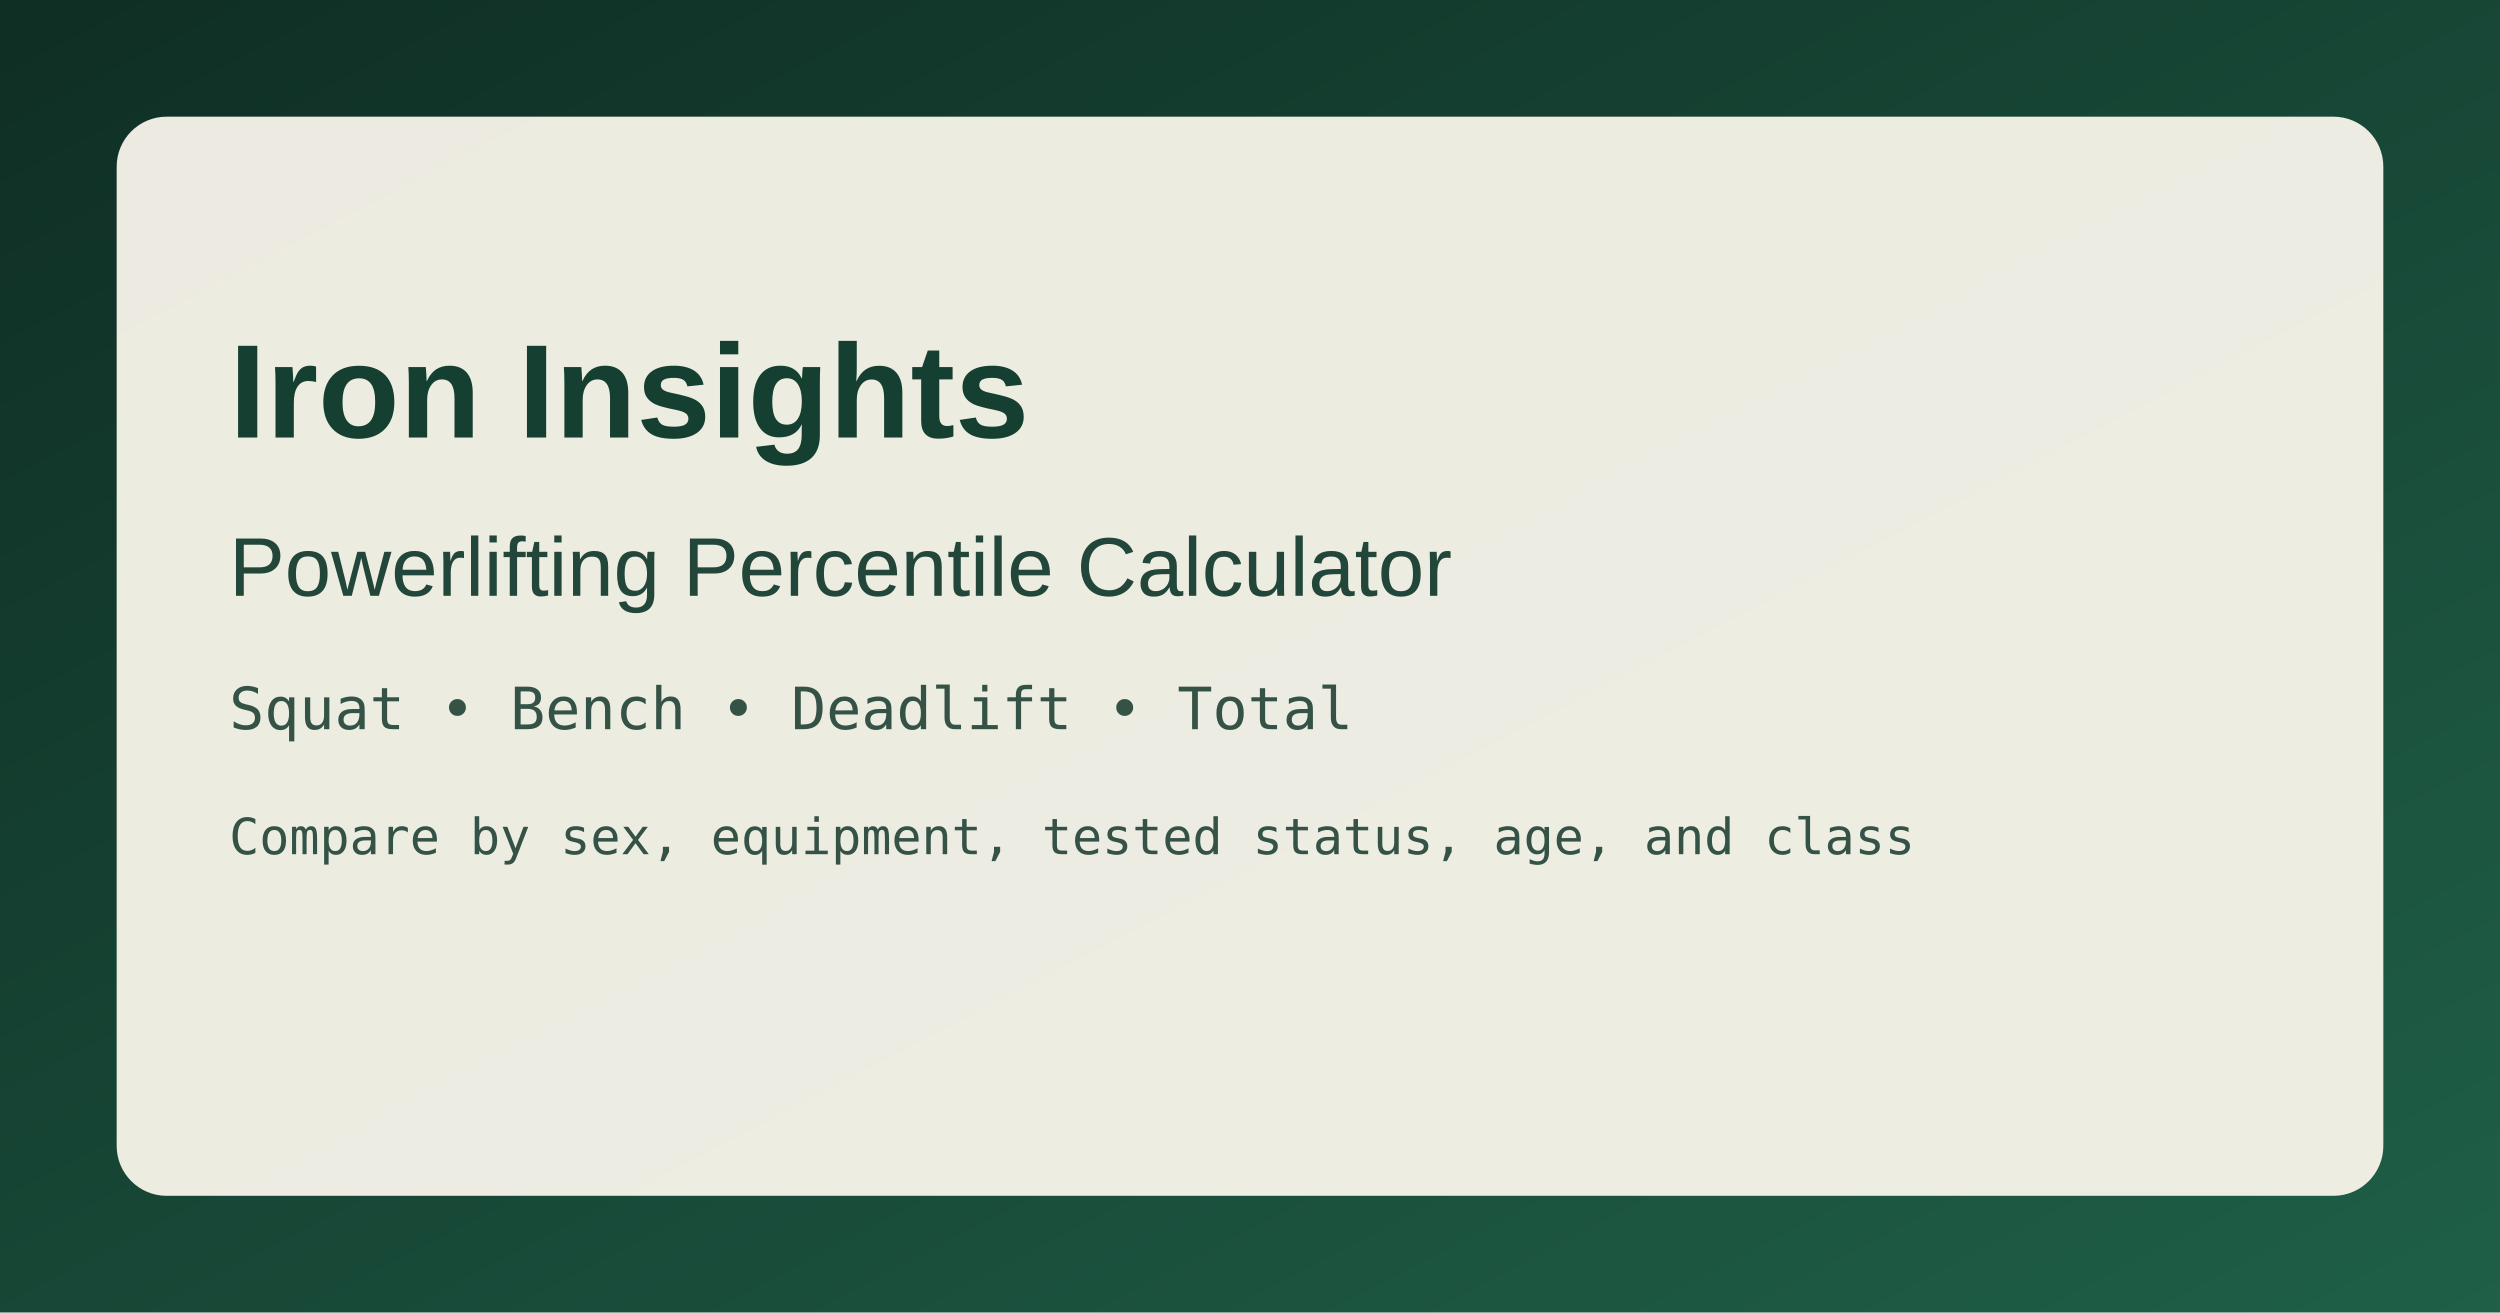
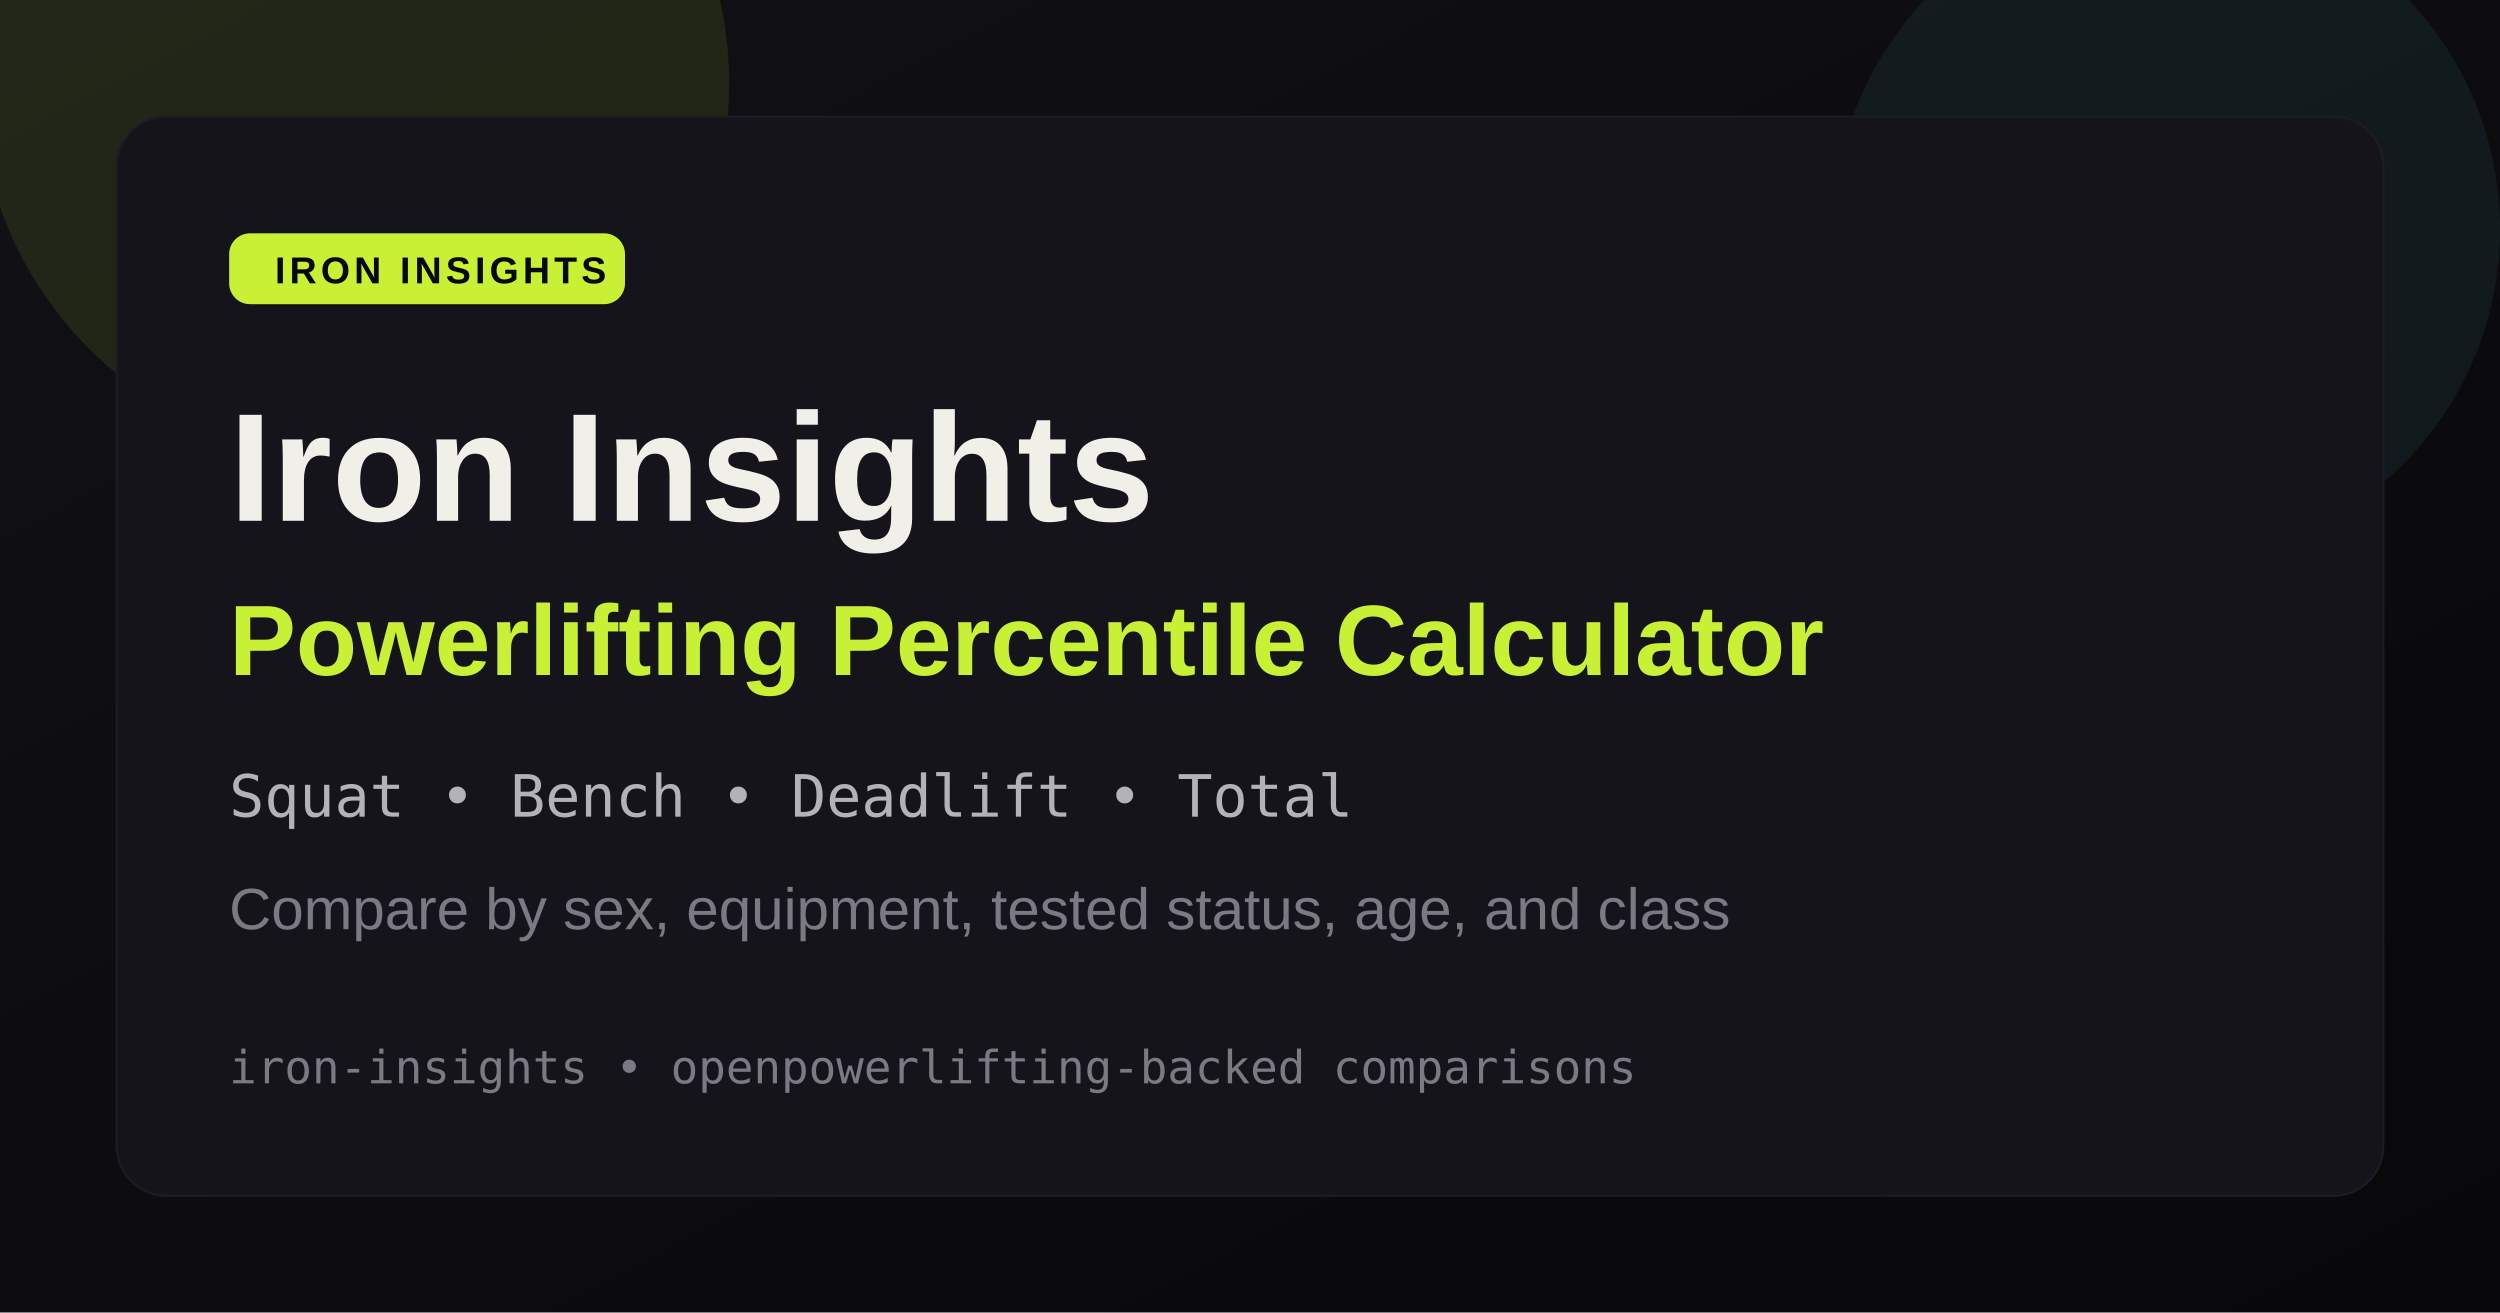
<svg xmlns="http://www.w3.org/2000/svg" width="1200" height="630" viewBox="0 0 1200 630" role="img" aria-label="Iron Insights social preview">
  <defs>
    <linearGradient id="bg" x1="0" y1="0" x2="1" y2="1">
-       <stop offset="0%" stop-color="#0f2e24" />
-       <stop offset="100%" stop-color="#1f5f47" />
+       <stop offset="0%" stop-color="#111116" />
+       <stop offset="100%" stop-color="#08080a" />
    </linearGradient>
  </defs>
  <rect width="1200" height="630" fill="url(#bg)" />
-   <rect x="56" y="56" width="1088" height="518" rx="24" fill="#f8f4ea" opacity="0.95" />
-   <text x="110" y="210" font-family="Space Grotesk, Arial, sans-serif" font-size="64" font-weight="700" fill="#153f31">
+   <circle cx="1040" cy="110" r="160" fill="#4ecdc4" opacity="0.08" />
+   <circle cx="170" cy="40" r="180" fill="#c8f135" opacity="0.10" />
+   <rect x="56" y="56" width="1088" height="518" rx="24" fill="#14141a" stroke="#1c1c24" />
+   <rect x="110" y="112" width="190" height="34" rx="10" fill="#c8f135" />
+   <text x="132" y="136" font-family="Barlow Condensed, Arial, sans-serif" font-size="18" font-weight="800" letter-spacing="2" fill="#08080a">
+     IRON INSIGHTS
+   </text>
+   <text x="110" y="250" font-family="Barlow Condensed, Arial, sans-serif" font-size="74" font-weight="900" fill="#f0efe8">
    Iron Insights
  </text>
-   <text x="110" y="286" font-family="Space Grotesk, Arial, sans-serif" font-size="40" fill="#23463a">
+   <text x="110" y="324" font-family="Barlow Condensed, Arial, sans-serif" font-size="48" font-weight="700" fill="#c8f135">
    Powerlifting Percentile Calculator
  </text>
-   <text x="110" y="350" font-family="IBM Plex Mono, monospace" font-size="28" fill="#355247">
+   <text x="110" y="392" font-family="JetBrains Mono, monospace" font-size="28" fill="#b2b2b8">
    Squat • Bench • Deadlift • Total
  </text>
-   <text x="110" y="410" font-family="IBM Plex Mono, monospace" font-size="24" fill="#355247">
+   <text x="110" y="446" font-family="Barlow, Arial, sans-serif" font-size="28" fill="#7a7a84">
    Compare by sex, equipment, tested status, age, and class
  </text>
+   <text x="110" y="520" font-family="JetBrains Mono, monospace" font-size="22" fill="#7a7a84">
+     iron-insights • openpowerlifting-backed comparisons
+   </text>
</svg>
